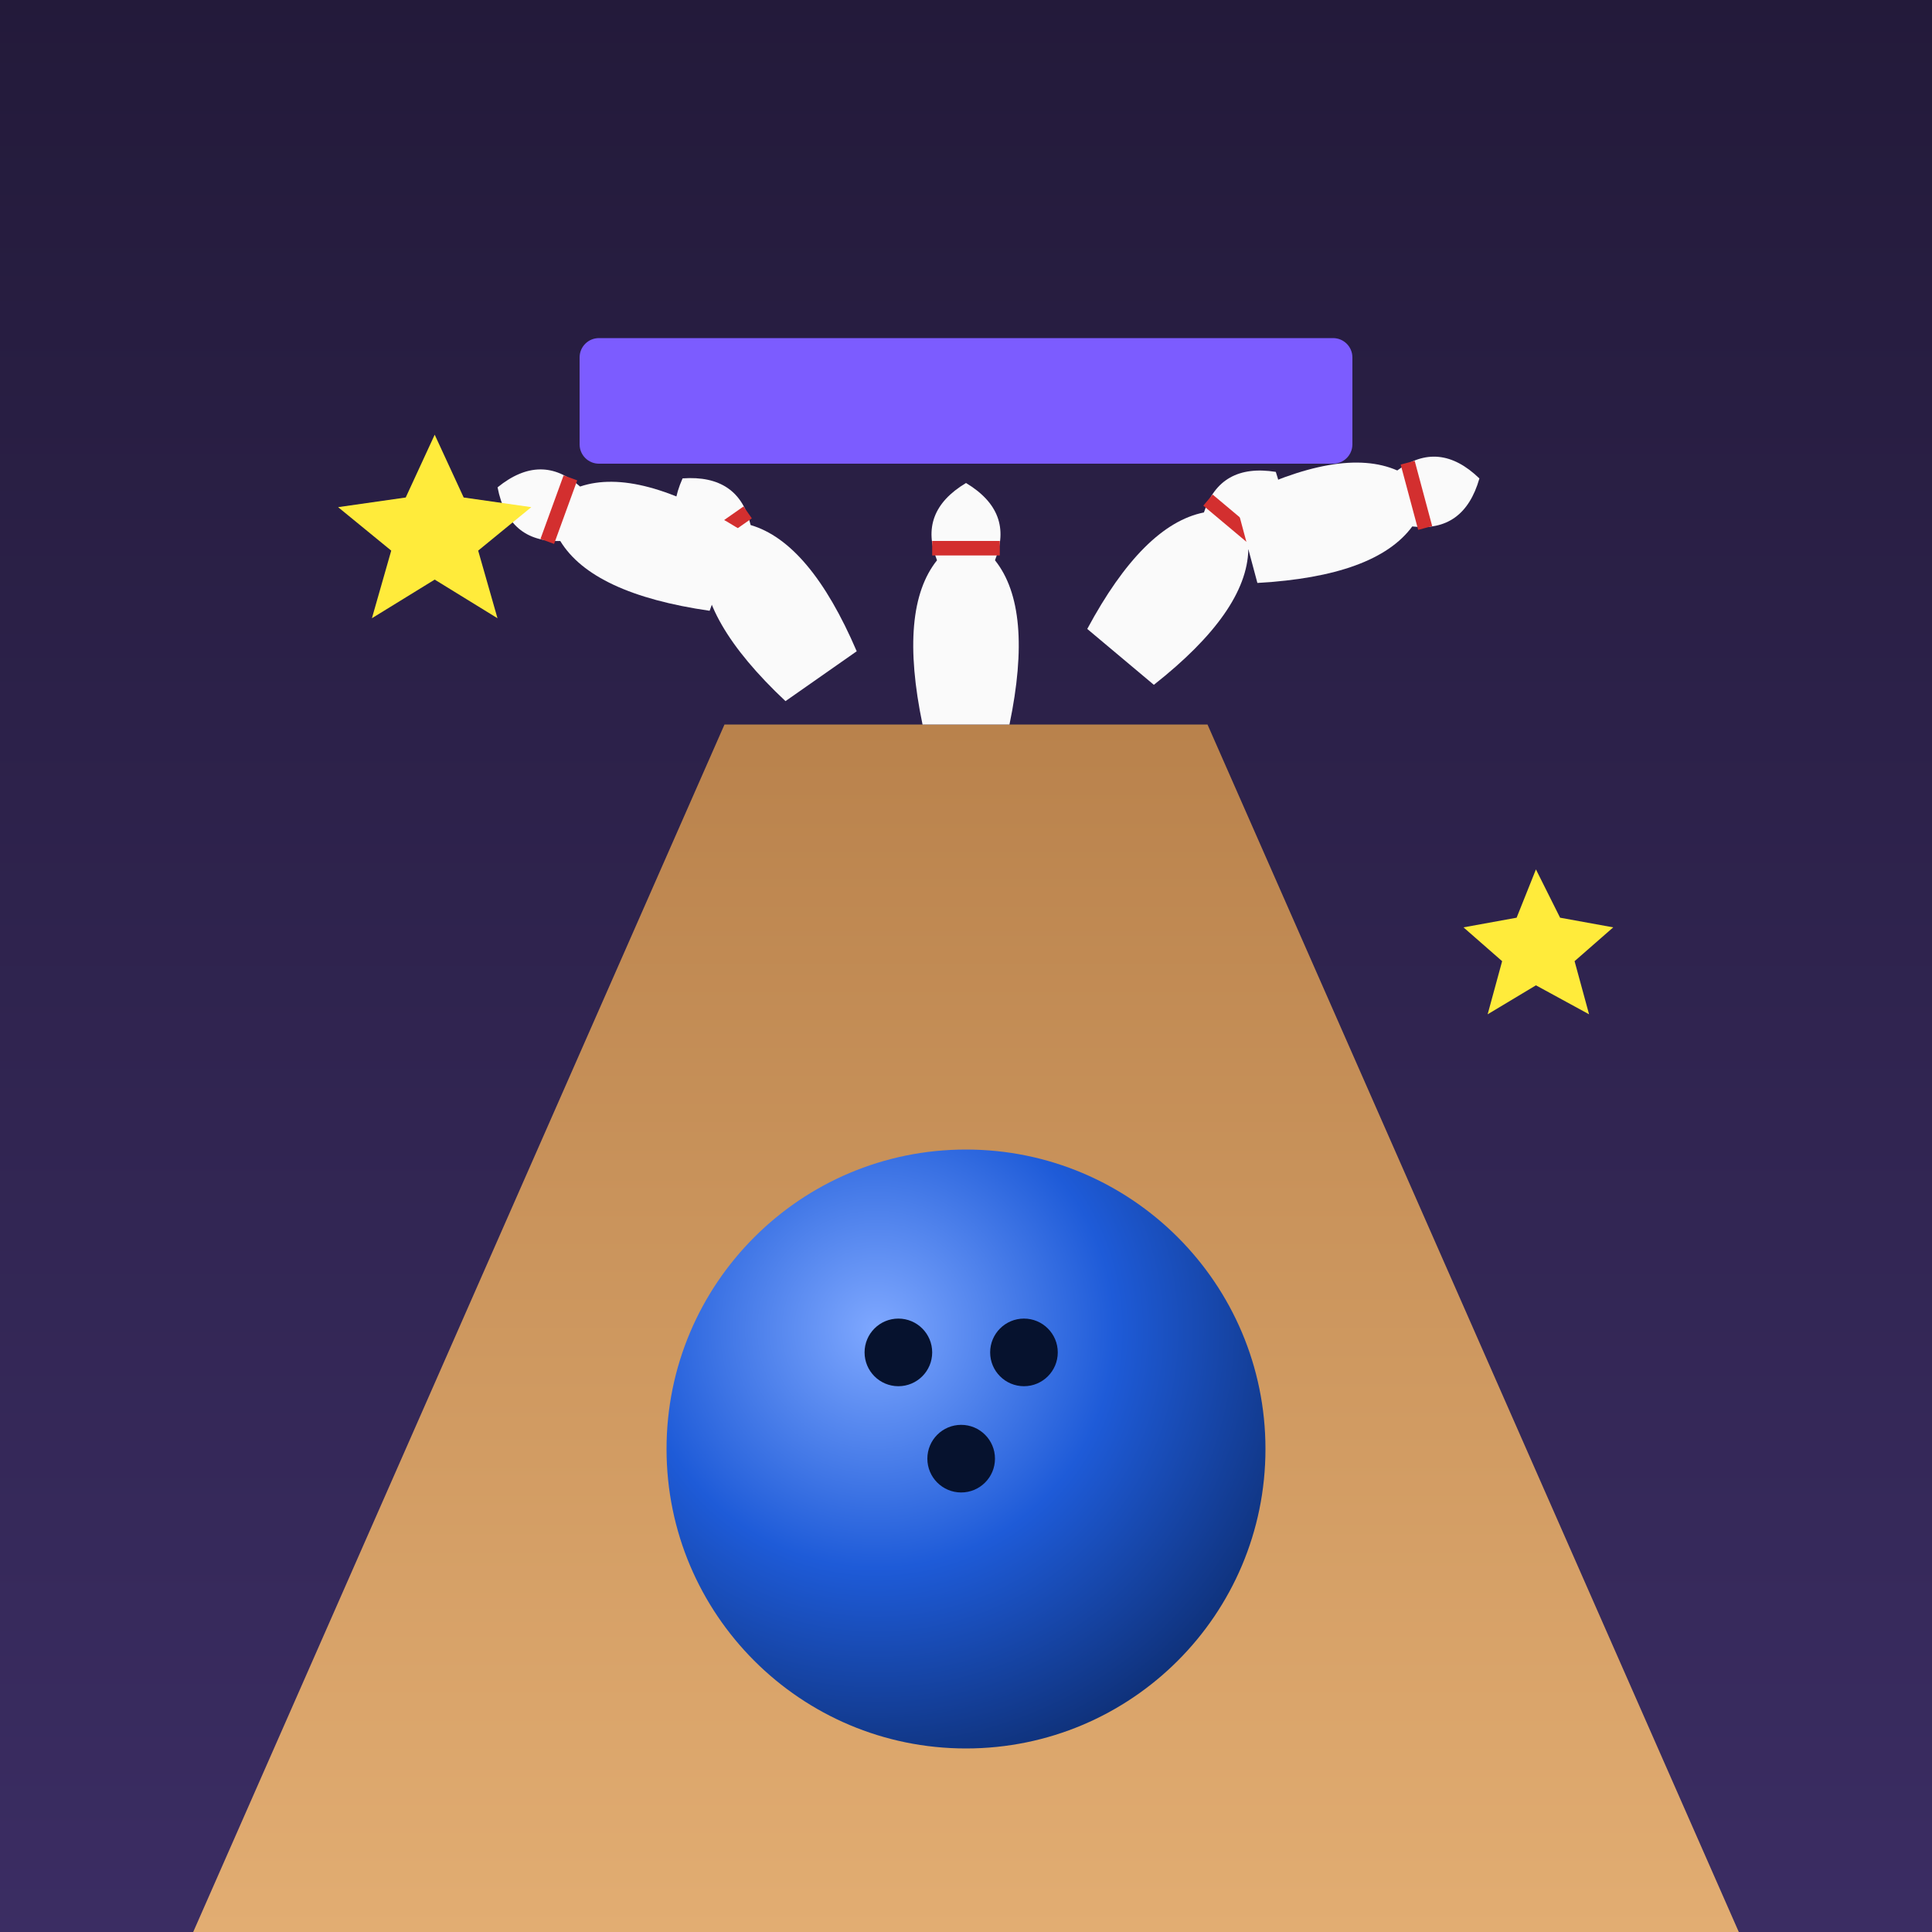
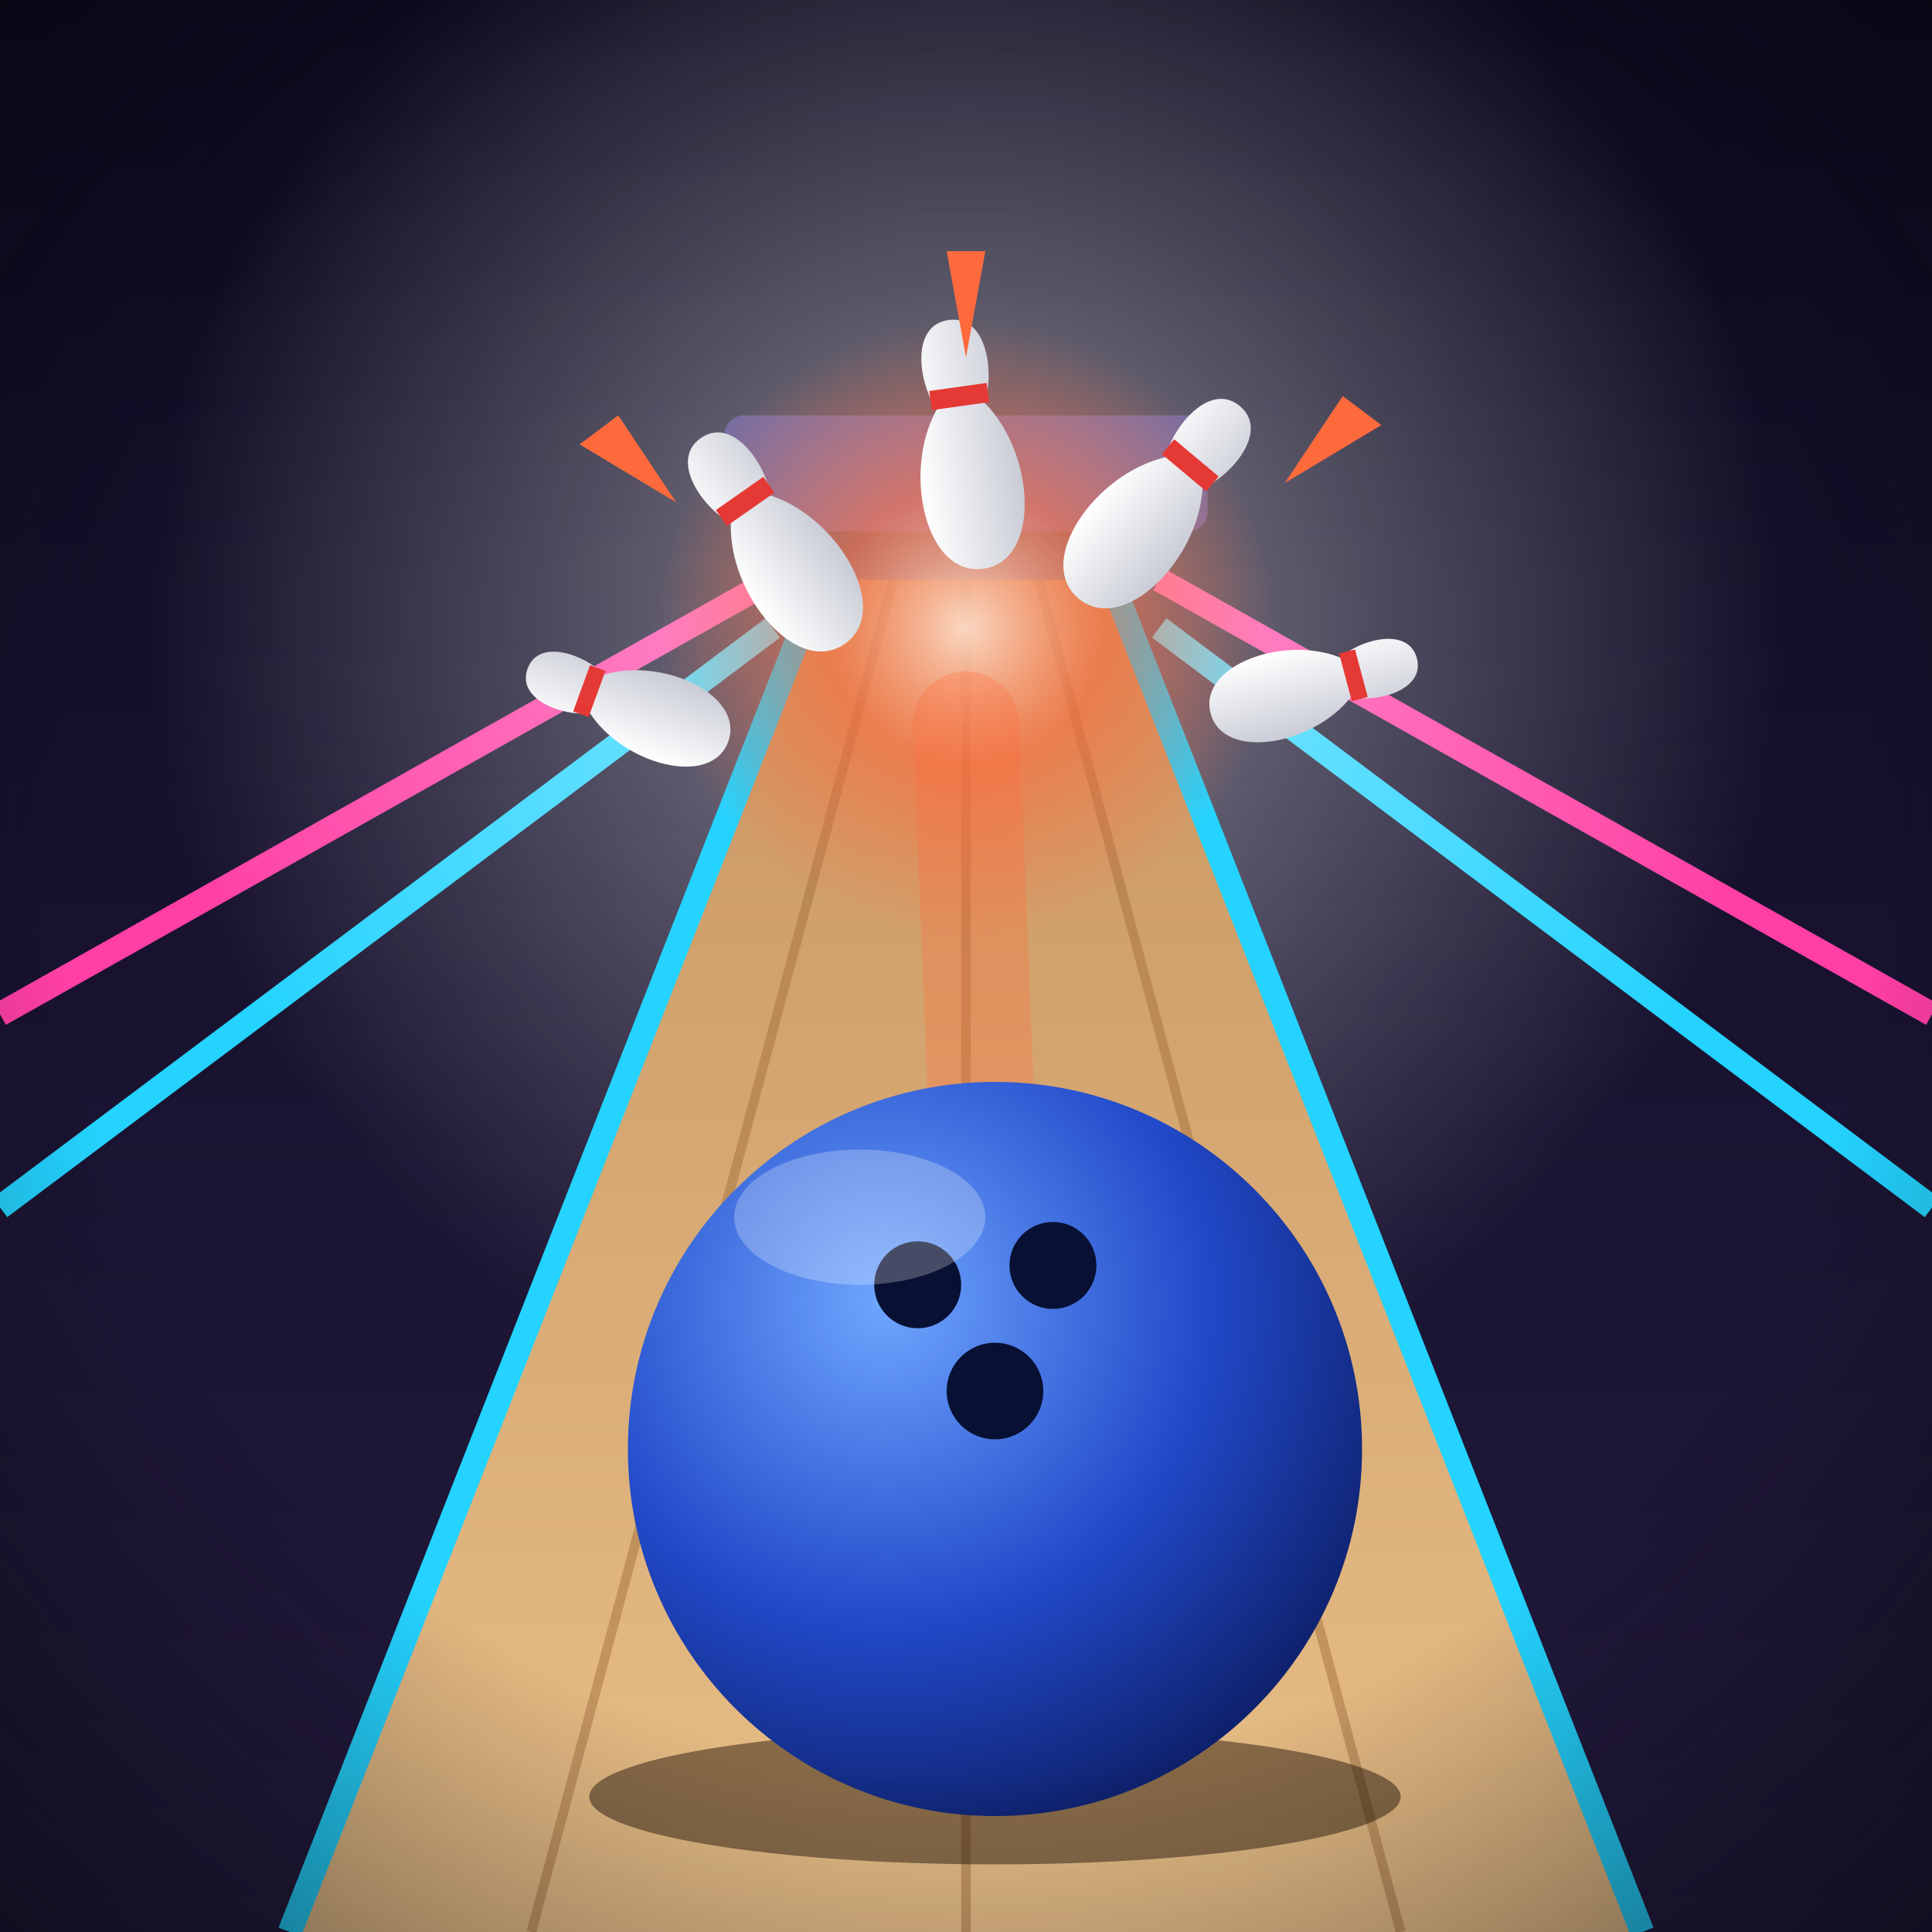
<svg xmlns="http://www.w3.org/2000/svg" viewBox="0 0 400 400">
  <defs>
    <linearGradient id="fondo" x1="0" y1="0" x2="0" y2="1">
-       <stop offset="0" stop-color="#231a3a" />
-       <stop offset="1" stop-color="#3b2d63" />
+       <stop offset="0" stop-color="#0d0a1f" />
+       <stop offset="1" stop-color="#231a3e" />
    </linearGradient>
    <linearGradient id="pista" x1="0" y1="0" x2="0" y2="1">
-       <stop offset="0" stop-color="#b9824c" />
-       <stop offset="1" stop-color="#e2ad72" />
+       <stop offset="0" stop-color="#c99662" />
+       <stop offset="1" stop-color="#e8bf88" />
    </linearGradient>
+     <radialGradient id="foco" cx="0.5" cy="0.32" r="0.42">
+       <stop offset="0" stop-color="#ffffff" stop-opacity="0.5" />
+       <stop offset="1" stop-color="#ffffff" stop-opacity="0" />
+     </radialGradient>
    <radialGradient id="bola" cx="0.35" cy="0.3" r="0.8">
-       <stop offset="0" stop-color="#7fa8ff" />
-       <stop offset="0.5" stop-color="#1e5bd8" />
-       <stop offset="1" stop-color="#0d2c6e" />
+       <stop offset="0" stop-color="#6fa6ff" />
+       <stop offset="0.55" stop-color="#2149c9" />
+       <stop offset="1" stop-color="#0b1a5c" />
+     </radialGradient>
+     <linearGradient id="bolo" x1="0" y1="0" x2="1" y2="0">
+       <stop offset="0" stop-color="#ffffff" />
+       <stop offset="1" stop-color="#c9ccd6" />
+     </linearGradient>
+     <radialGradient id="choque">
+       <stop offset="0" stop-color="#ffe0cc" stop-opacity="0.9" />
+       <stop offset="0.45" stop-color="#ff6a3d" stop-opacity="0.6" />
+       <stop offset="1" stop-color="#ff6a3d" stop-opacity="0" />
+     </radialGradient>
+     <radialGradient id="vineta" cx="0.5" cy="0.45" r="0.75">
+       <stop offset="0.62" stop-color="#05060a" stop-opacity="0" />
+       <stop offset="1" stop-color="#05060a" stop-opacity="0.6" />
    </radialGradient>
  </defs>
  <rect width="400" height="400" fill="url(#fondo)" />
-   <path d="M150 150 L250 150 L360 400 L40 400 Z" fill="url(#pista)" />
-   <rect x="120" y="70" width="160" height="26" rx="4" fill="#7c5cff" />
+   <path d="M0 210 L160 120" stroke="#ff3fa4" stroke-width="5" />
+   <path d="M400 210 L240 120" stroke="#ff3fa4" stroke-width="5" />
+   <path d="M0 250 L160 130" stroke="#24d3ff" stroke-width="5" />
+   <path d="M400 250 L240 130" stroke="#24d3ff" stroke-width="5" />
+   <rect x="150" y="86" width="100" height="24" rx="4" fill="#3b2a73" />
+   <rect width="400" height="400" fill="url(#foco)" />
+   <path d="M170 120 H230 L340 400 H60 Z" fill="url(#pista)" />
+   <g stroke="#a26f3e" stroke-width="2" opacity="0.5">
+     <path d="M185 120 L110 400" />
+     <path d="M200 120 V400" />
+     <path d="M215 120 L290 400" />
+   </g>
+   <path d="M170 120 L60 400" stroke="#24d3ff" stroke-width="5" />
+   <path d="M230 120 L340 400" stroke="#24d3ff" stroke-width="5" />
+   <circle cx="200" cy="130" r="64" fill="url(#choque)" />
  <g>
-     <g transform="translate(200 150)">
-       <path d="M-9 0 Q-14 -24 -6 -34 Q-10 -44 0 -50 Q10 -44 6 -34 Q14 -24 9 0 Z" fill="#fafafa" />
-       <rect x="-7" y="-38" width="14" height="3" fill="#d32f2f" />
+     <g transform="translate(160 112) rotate(-35)">
+       <path d="M0 -26 C8 -26 8 -14 5 -8 C14 4 12 26 0 26 C-12 26 -14 4 -5 -8 C-8 -14 -8 -26 0 -26 Z" fill="url(#bolo)" />
+       <rect x="-6" y="-12" width="12" height="4" fill="#e53935" />
    </g>
-     <g transform="translate(170 140) rotate(-35)">
-       <path d="M-9 0 Q-14 -24 -6 -34 Q-10 -44 0 -50 Q10 -44 6 -34 Q14 -24 9 0 Z" fill="#fafafa" />
-       <rect x="-7" y="-38" width="14" height="3" fill="#d32f2f" />
+     <g transform="translate(240 104) rotate(40)">
+       <path d="M0 -26 C8 -26 8 -14 5 -8 C14 4 12 26 0 26 C-12 26 -14 4 -5 -8 C-8 -14 -8 -26 0 -26 Z" fill="url(#bolo)" />
+       <rect x="-6" y="-12" width="12" height="4" fill="#e53935" />
    </g>
-     <g transform="translate(232 136) rotate(40)">
-       <path d="M-9 0 Q-14 -24 -6 -34 Q-10 -44 0 -50 Q10 -44 6 -34 Q14 -24 9 0 Z" fill="#fafafa" />
-       <rect x="-7" y="-38" width="14" height="3" fill="#d32f2f" />
+     <g transform="translate(200 92) rotate(-8)">
+       <path d="M0 -26 C8 -26 8 -14 5 -8 C14 4 12 26 0 26 C-12 26 -14 4 -5 -8 C-8 -14 -8 -26 0 -26 Z" fill="url(#bolo)" />
+       <rect x="-6" y="-12" width="12" height="4" fill="#e53935" />
    </g>
-     <g transform="translate(150 118) rotate(-70)">
-       <path d="M-9 0 Q-14 -24 -6 -34 Q-10 -44 0 -50 Q10 -44 6 -34 Q14 -24 9 0 Z" fill="#fafafa" />
-       <rect x="-7" y="-38" width="14" height="3" fill="#d32f2f" />
+     <g transform="translate(130 146) rotate(-70) scale(0.85)">
+       <path d="M0 -26 C8 -26 8 -14 5 -8 C14 4 12 26 0 26 C-12 26 -14 4 -5 -8 C-8 -14 -8 -26 0 -26 Z" fill="url(#bolo)" />
+       <rect x="-6" y="-12" width="12" height="4" fill="#e53935" />
    </g>
-     <g transform="translate(258 112) rotate(75)">
-       <path d="M-9 0 Q-14 -24 -6 -34 Q-10 -44 0 -50 Q10 -44 6 -34 Q14 -24 9 0 Z" fill="#fafafa" />
-       <rect x="-7" y="-38" width="14" height="3" fill="#d32f2f" />
+     <g transform="translate(272 142) rotate(75) scale(0.85)">
+       <path d="M0 -26 C8 -26 8 -14 5 -8 C14 4 12 26 0 26 C-12 26 -14 4 -5 -8 C-8 -14 -8 -26 0 -26 Z" fill="url(#bolo)" />
+       <rect x="-6" y="-12" width="12" height="4" fill="#e53935" />
    </g>
  </g>
-   <circle cx="200" cy="300" r="62" fill="url(#bola)" />
-   <circle cx="186" cy="280" r="7" fill="#06122e" />
-   <circle cx="212" cy="280" r="7" fill="#06122e" />
-   <circle cx="199" cy="302" r="7" fill="#06122e" />
-   <g fill="#ffeb3b">
-     <path d="M90 90 l6 13 14 2 -11 9 4 14 -13 -8 -13 8 4 -14 -11 -9 14 -2z" />
-     <path d="M318 180 l5 10 11 2 -8 7 3 11 -11 -6 -10 6 3 -11 -8 -7 11 -2z" />
+   <g fill="#ff6a3d">
+     <path d="M196 52 l8 0 l-4 22 z" />
+     <path d="M120 92 l8 -6 l12 18 z" />
+     <path d="M286 88 l-8 -6 l-12 18 z" />
  </g>
+   <ellipse cx="206" cy="372" rx="84" ry="14" fill="#2a1a0c" opacity="0.5" />
+   <path d="M206 300 L200 150" stroke="#ff6a3d" stroke-width="22" stroke-linecap="round" opacity="0.3" />
+   <circle cx="206" cy="300" r="76" fill="url(#bola)" />
+   <g fill="#081033">
+     <circle cx="190" cy="266" r="9" />
+     <circle cx="218" cy="262" r="9" />
+     <circle cx="206" cy="288" r="10" />
+   </g>
+   <ellipse cx="178" cy="252" rx="26" ry="14" fill="#ffffff" opacity="0.25" />
+   <rect width="400" height="400" fill="url(#vineta)" />
</svg>
